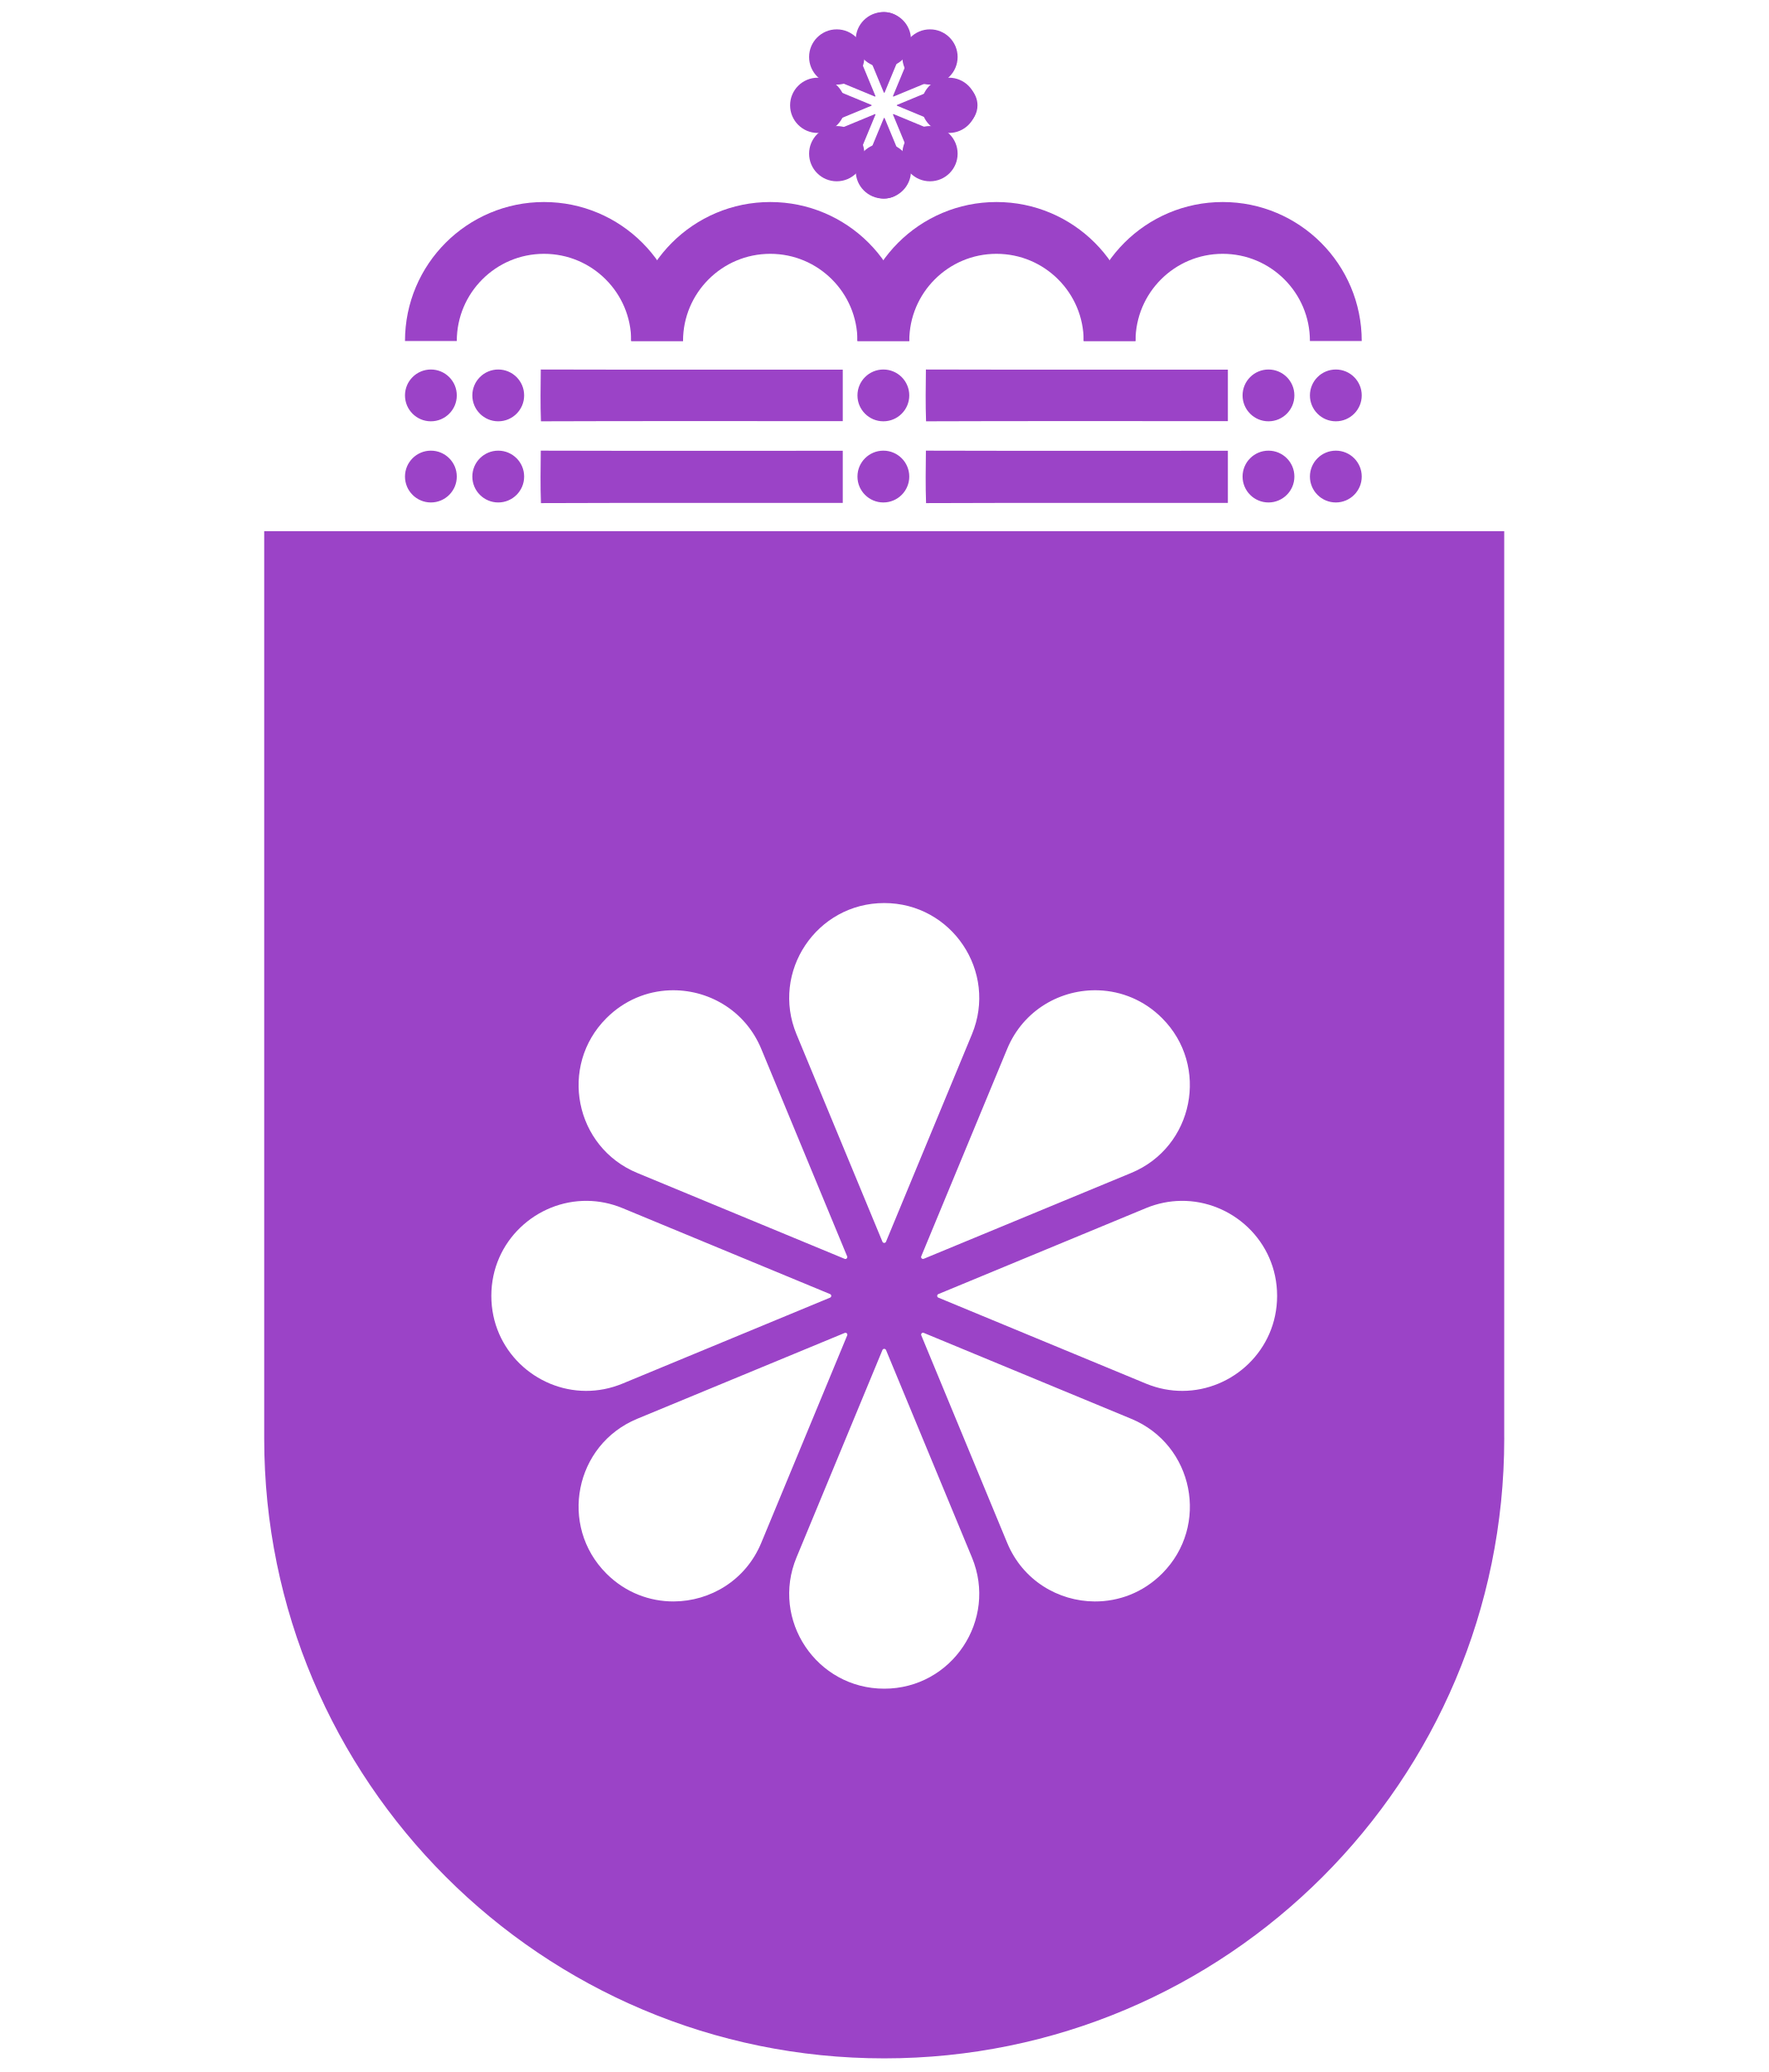
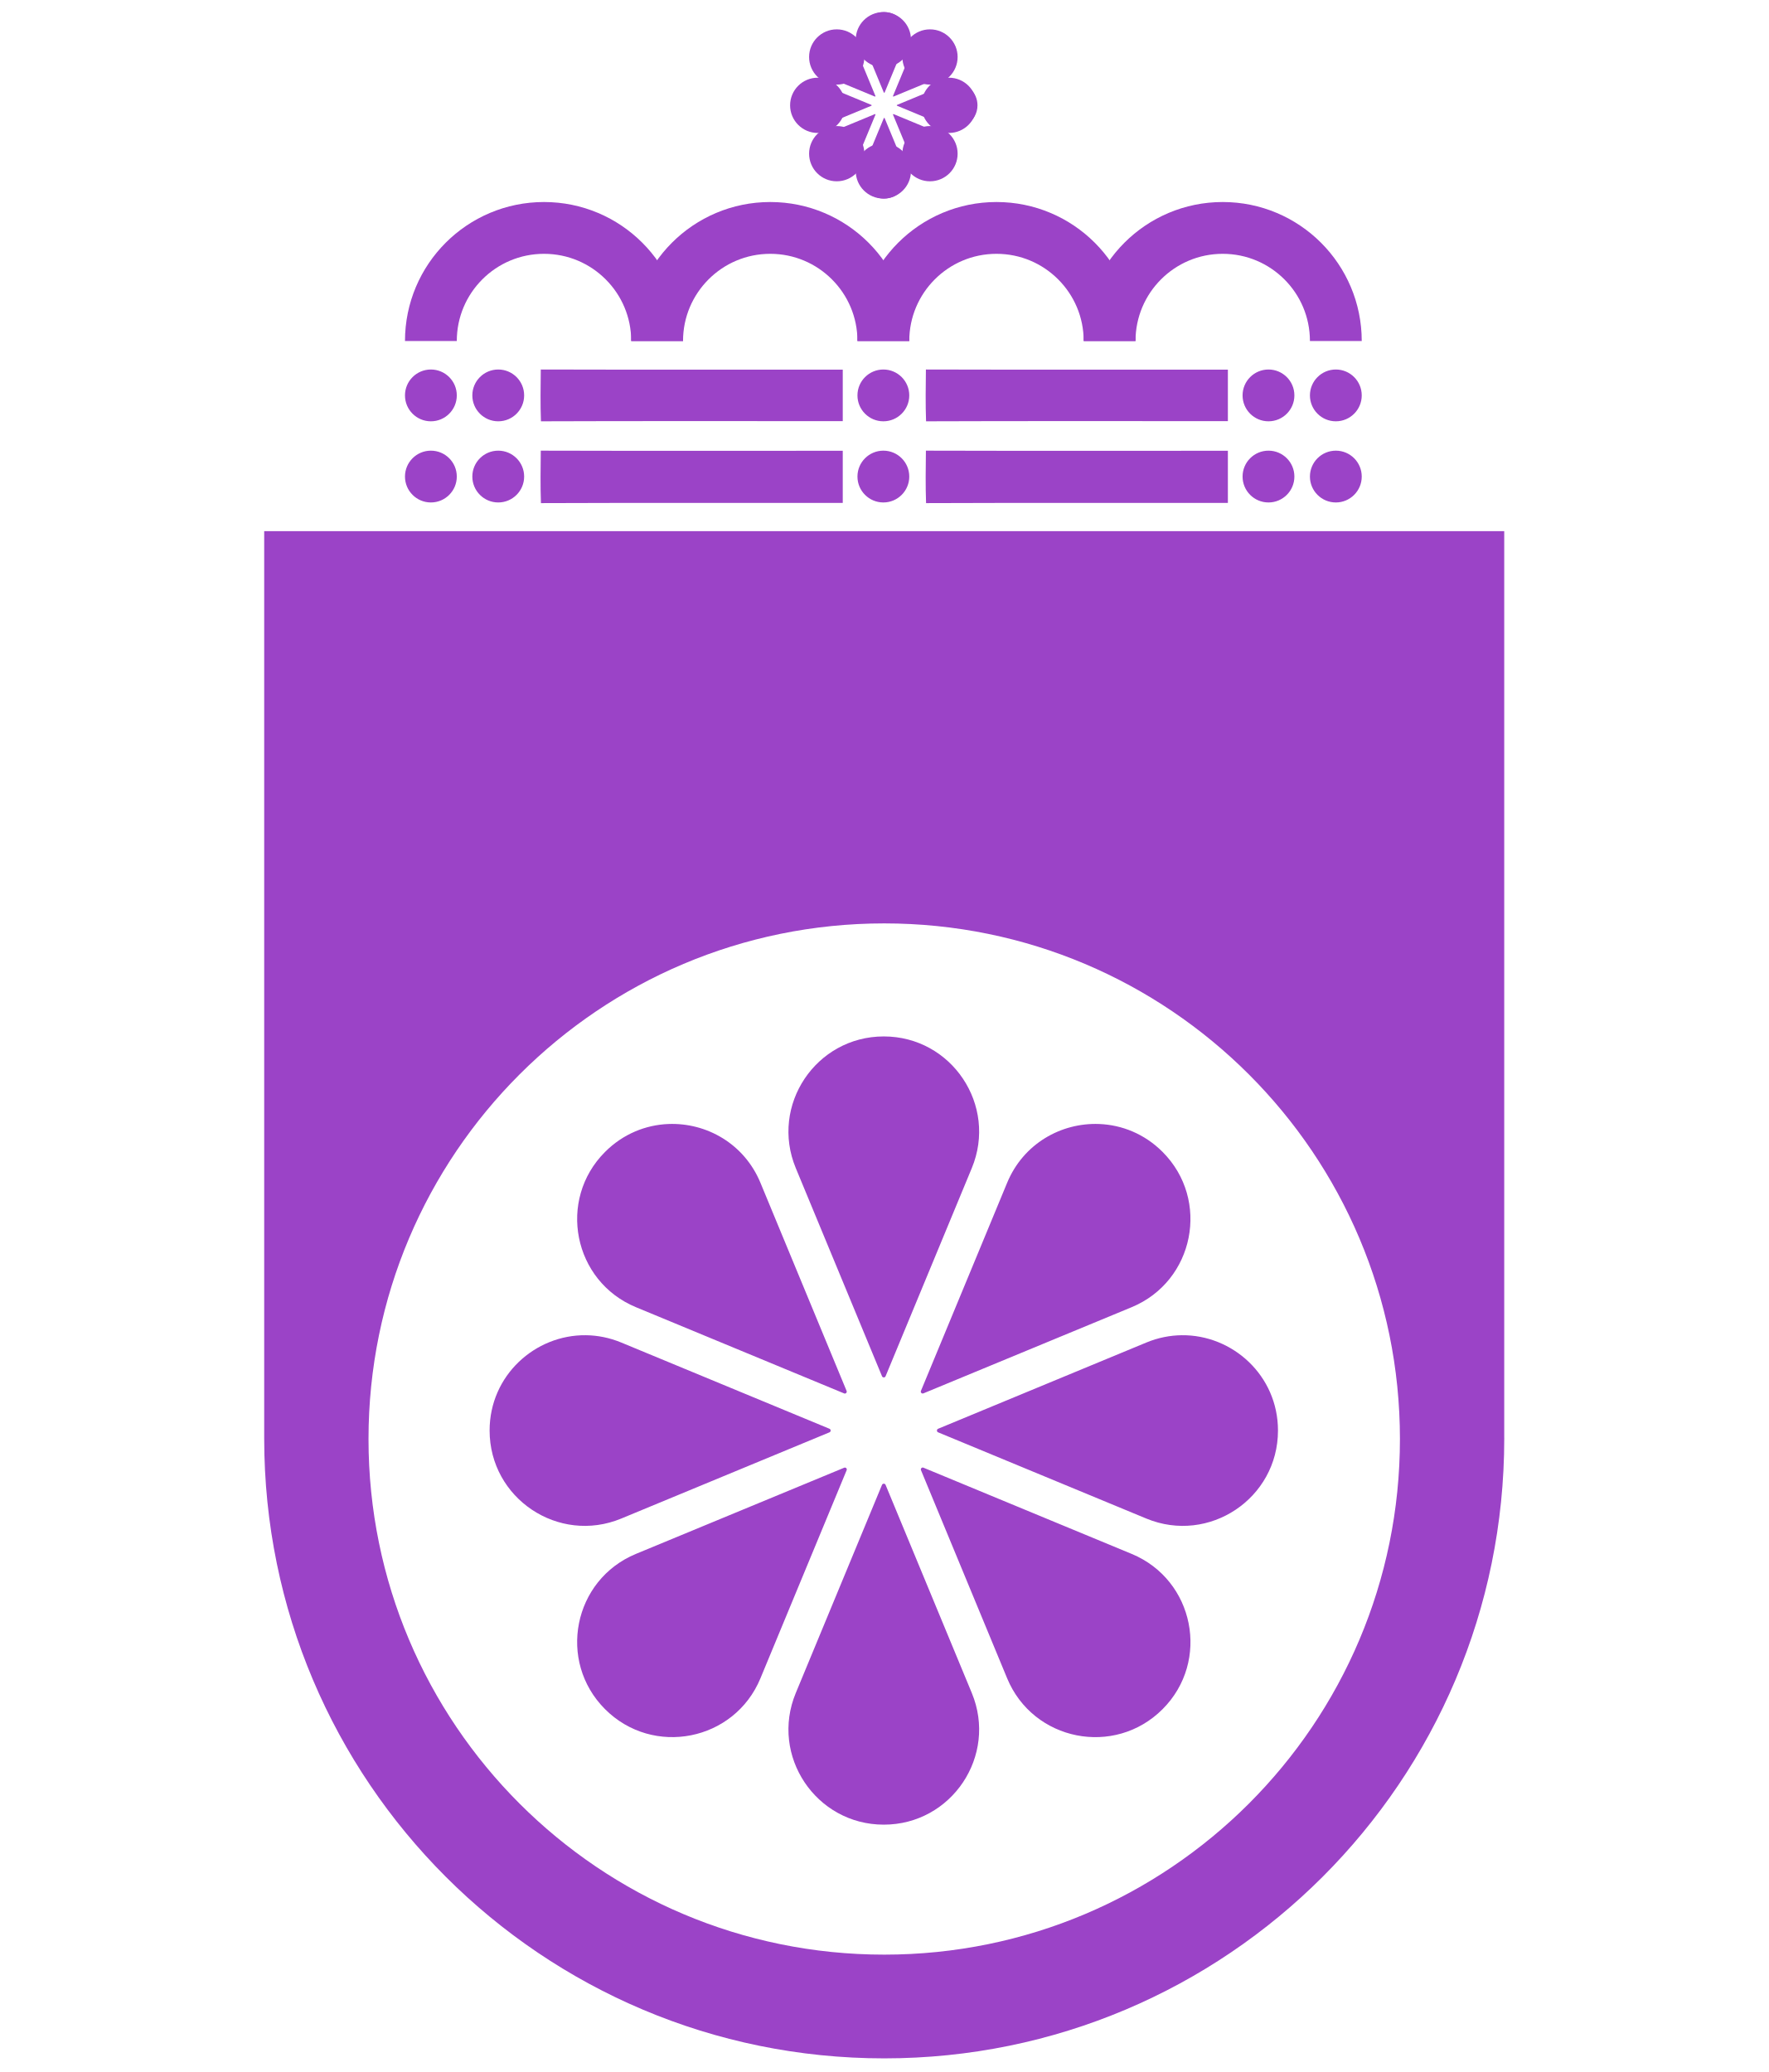
<svg xmlns="http://www.w3.org/2000/svg" width="1024" height="1200" viewBox="0 0 1024 1200">
-   <path id="Path" fill="#9b43c7" stroke="none" d="M 512 1192.105 C 313.722 1192.105 152.982 1031.366 152.982 833.088 C 152.982 832.617 152.996 832.13 152.982 831.66 L 152.982 307.625 L 871.004 307.625 L 871.004 831.66 C 871.004 832.13 871.018 832.603 871.018 833.088 C 871.018 1031.366 710.278 1192.105 512 1192.105 Z M 512 978 C 551.174 978 577.786 938.197 562.795 902 L 513.031 781.854 C 512.844 781.399 512.419 781.178 512 781.178 C 511.58 781.178 511.156 781.399 510.969 781.854 L 461.205 902 C 446.211 938.197 472.826 978 512 978 Z M 633.826 927.482 C 647.744 927.558 661.845 922.398 672.885 911.354 C 700.582 883.654 691.234 836.692 655.039 821.701 L 534.893 771.938 C 533.971 771.561 533.094 772.481 533.471 773.393 L 583.197 893.541 C 592.217 915.316 612.813 927.368 633.826 927.482 Z M 390.189 927.475 C 411.193 927.362 431.781 915.316 440.799 893.541 L 490.564 773.393 C 490.941 772.471 490.019 771.597 489.107 771.971 L 368.957 821.701 C 332.762 836.692 323.441 883.643 351.148 911.354 C 362.185 922.389 376.278 927.549 390.189 927.475 Z M 339.201 805.537 C 346.222 805.567 353.429 804.225 360.498 801.297 L 480.646 751.531 C 481.558 751.154 481.558 749.846 480.646 749.469 L 360.498 699.705 C 353.711 696.891 346.814 695.552 340.059 695.475 C 310.79 695.138 284.5 718.672 284.5 750.5 C 284.5 782.023 310.274 805.415 339.201 805.537 Z M 684.797 805.537 C 713.724 805.415 739.5 782.023 739.5 750.5 C 739.5 718.672 713.211 695.138 683.939 695.475 C 677.187 695.552 670.287 696.891 663.5 699.705 L 543.354 749.469 C 542.442 749.846 542.442 751.154 543.354 751.531 L 663.5 801.297 C 670.569 804.225 677.776 805.567 684.797 805.537 Z M 489.449 729.148 C 490.229 729.21 490.857 728.405 490.529 727.607 L 440.799 607.461 C 431.425 584.841 409.564 572.704 387.727 573.547 C 374.622 574.053 361.541 579.26 351.148 589.652 C 323.451 617.35 332.762 664.309 368.957 679.303 L 489.107 729.066 C 489.223 729.113 489.338 729.14 489.449 729.148 Z M 534.387 729.117 C 534.55 729.127 534.722 729.1 534.893 729.029 L 655.039 679.303 C 691.234 664.309 700.571 617.325 672.85 589.615 C 662.463 579.229 649.377 574.053 636.27 573.547 C 614.43 572.704 592.571 584.841 583.197 607.461 L 533.434 727.607 C 533.13 728.356 533.68 729.076 534.387 729.117 Z M 511.998 719.832 C 512.42 719.832 512.843 719.604 513.031 719.148 L 562.795 599 C 577.786 562.803 551.174 523 512 523 C 472.826 523 446.211 562.803 461.205 599 L 510.969 719.148 C 511.156 719.604 511.576 719.832 511.998 719.832 Z" />
-   <path id="Path-copy" fill="#f99633" stroke="none" visibility="hidden" d="M 511 570 C 465.455 570 434.511 616.277 451.943 658.361 L 509.801 798.049 C 510.236 799.108 511.761 799.108 512.199 798.049 L 570.057 658.361 C 587.486 616.277 556.546 570 511 570 Z M 366.516 628.769 C 351.28 629.357 336.069 635.409 323.987 647.492 C 291.785 679.694 302.612 734.29 344.694 751.722 L 484.384 809.581 C 485.456 810.016 486.472 808.944 486.037 807.885 L 428.22 668.197 C 417.321 641.898 391.904 627.788 366.516 628.769 Z M 655.481 628.769 C 630.089 627.788 604.676 641.898 593.777 668.197 L 535.92 807.885 C 535.485 808.957 536.556 809.976 537.616 809.538 L 677.303 751.722 C 719.385 734.29 730.24 679.666 698.01 647.449 C 685.934 635.374 670.72 629.357 655.481 628.769 Z M 311.094 770.526 C 277.065 770.134 246.501 797.496 246.501 834.501 C 246.501 880.046 292.776 910.99 334.858 893.557 L 474.548 835.7 C 475.608 835.262 475.608 833.739 474.548 833.301 L 334.858 775.444 C 326.966 772.172 318.948 770.616 311.094 770.526 Z M 710.903 770.526 C 703.052 770.616 695.03 772.172 687.139 775.444 L 547.452 833.301 C 546.393 833.739 546.393 835.262 547.452 835.7 L 687.139 893.557 C 729.221 910.99 775.499 880.046 775.499 834.501 C 775.499 797.496 744.935 770.134 710.903 770.526 Z M 537.616 859.423 C 536.544 858.985 535.525 860.057 535.963 861.116 L 593.777 1000.804 C 611.209 1042.888 665.836 1053.74 698.05 1021.514 C 730.252 989.309 719.385 934.71 677.303 917.281 L 537.616 859.423 Z M 484.384 859.464 L 344.694 917.281 C 302.612 934.71 291.773 989.296 323.987 1021.514 C 356.192 1053.715 410.791 1042.888 428.22 1000.804 L 486.077 861.116 C 486.515 860.045 485.444 859.029 484.384 859.464 Z M 511 870.167 C 510.512 870.167 510.018 870.424 509.801 870.953 L 451.943 1010.64 C 434.511 1052.724 465.455 1099 511 1099 C 556.546 1099 587.486 1052.724 570.057 1010.64 L 512.199 870.953 C 511.982 870.424 511.488 870.167 511 870.167 Z" />
+   <path id="Path-copy" fill="#9b43c7" stroke="none" d="M 512 1192.105 C 313.721 1192.105 152.982 1031.367 152.982 833.088 C 152.982 832.617 152.996 832.13 152.982 831.66 L 152.982 307.625 L 871.004 307.625 L 871.004 831.66 C 871.004 832.13 871.018 832.603 871.018 833.088 C 871.018 1031.367 710.279 1192.105 512 1192.105 Z M 512 1132.029 C 676.923 1132.029 810.619 998.331 810.619 833.408 C 810.619 668.484 676.923 534.787 512 534.787 C 347.077 534.787 213.381 668.484 213.381 833.408 C 213.381 998.331 347.077 1132.029 512 1132.029 Z" />
+   <path id="path1" fill="#9b43c7" stroke="none" d="M 511.75 600.25 C 472.447 600.25 445.744 640.184 460.787 676.501 L 510.715 797.044 C 511.091 797.959 512.407 797.959 512.785 797.044 L 562.714 676.501 C 577.754 640.184 551.054 600.25 511.75 600.25 Z M 387.068 650.964 C 373.92 651.472 360.794 656.695 350.367 667.121 C 322.579 694.91 331.922 742.024 368.236 757.067 L 488.782 806.996 C 489.707 807.372 490.584 806.447 490.208 805.532 L 440.315 684.989 C 430.91 662.294 408.977 650.118 387.068 650.964 Z M 636.43 650.964 C 614.518 650.118 592.588 662.294 583.183 684.989 L 533.255 805.532 C 532.879 806.457 533.804 807.337 534.719 806.959 L 655.262 757.067 C 691.576 742.024 700.943 694.886 673.131 667.085 C 662.709 656.664 649.581 651.472 636.43 650.964 Z M 339.241 773.293 C 309.876 772.956 283.501 796.567 283.501 828.5 C 283.501 867.804 323.434 894.507 359.748 879.464 L 480.294 829.535 C 481.208 829.157 481.208 827.844 480.294 827.466 L 359.748 777.537 C 352.939 774.714 346.019 773.371 339.241 773.293 Z M 684.257 773.293 C 677.482 773.371 670.559 774.714 663.75 777.537 L 543.207 827.466 C 542.292 827.844 542.292 829.157 543.207 829.535 L 663.75 879.464 C 700.064 894.507 740 867.804 740 828.5 C 740 796.567 713.624 772.956 684.257 773.293 Z M 534.719 850.008 C 533.794 849.63 532.914 850.554 533.292 851.469 L 583.183 972.012 C 598.226 1008.329 645.366 1017.693 673.165 989.883 C 700.954 962.092 691.576 914.976 655.262 899.936 L 534.719 850.008 Z M 488.782 850.042 L 368.236 899.936 C 331.922 914.976 322.568 962.081 350.367 989.883 C 378.159 1017.672 425.275 1008.329 440.315 972.012 L 490.243 851.469 C 490.621 850.544 489.696 849.667 488.782 850.042 Z M 511.75 859.278 C 511.329 859.278 510.903 859.501 510.715 859.957 L 460.787 980.5 C 445.744 1016.817 472.447 1056.75 511.75 1056.75 C 551.054 1056.75 577.754 1016.817 562.714 980.5 L 512.785 859.957 C 512.598 859.501 512.171 859.278 511.75 859.278 Z" />
  <path id="Path-copy-2" fill="#f99633" stroke="none" visibility="hidden" d="M 512 523 C 472.826 523 446.211 562.803 461.204 599 L 510.969 719.148 C 511.343 720.059 512.655 720.059 513.031 719.148 L 562.796 599 C 577.787 562.803 551.174 523 512 523 Z M 387.727 573.548 C 374.623 574.054 361.54 579.259 351.148 589.652 C 323.45 617.349 332.763 664.308 368.958 679.302 L 489.107 729.067 C 490.029 729.441 490.903 728.519 490.529 727.608 L 440.8 607.46 C 431.426 584.841 409.564 572.704 387.727 573.548 Z M 636.27 573.548 C 614.43 572.704 592.572 584.841 583.198 607.46 L 533.434 727.608 C 533.06 728.53 533.981 729.406 534.893 729.029 L 655.04 679.302 C 691.234 664.308 700.571 617.325 672.85 589.615 C 662.463 579.229 649.377 574.054 636.27 573.548 Z M 340.058 695.475 C 310.79 695.138 284.501 718.672 284.501 750.5 C 284.501 789.675 324.303 816.29 360.498 801.296 L 480.647 751.532 C 481.558 751.155 481.558 749.846 480.647 749.469 L 360.498 699.705 C 353.71 696.891 346.813 695.552 340.058 695.475 Z M 683.939 695.475 C 677.187 695.552 670.287 696.891 663.5 699.705 L 543.353 749.469 C 542.442 749.846 542.442 751.155 543.353 751.532 L 663.5 801.296 C 699.695 816.29 739.499 789.675 739.499 750.5 C 739.499 718.672 713.211 695.138 683.939 695.475 Z M 534.893 771.937 C 533.971 771.56 533.094 772.482 533.471 773.393 L 583.198 893.54 C 598.191 929.738 645.177 939.072 672.884 911.353 C 700.582 883.653 691.234 836.692 655.04 821.701 L 534.893 771.937 Z M 489.107 771.972 L 368.958 821.701 C 332.763 836.692 323.44 883.642 351.148 911.353 C 378.848 939.05 425.809 929.738 440.8 893.54 L 490.564 773.393 C 490.94 772.471 490.019 771.597 489.107 771.972 Z M 512 781.177 C 511.58 781.177 511.156 781.399 510.969 781.853 L 461.204 902 C 446.211 938.198 472.826 978 512 978 C 551.174 978 577.787 938.198 562.796 902 L 513.031 781.853 C 512.844 781.399 512.42 781.177 512 781.177 Z" />
  <g id="Group-copy">
    <path id="svg6-copy-6" fill="#f3852b" stroke="none" visibility="hidden" d="M 313.515 308 C 312.671 302.338 313.063 296.662 313.304 291 C 445.862 291.096 578.42 291.022 710.977 291.037 C 711.008 296.677 711.008 302.309 710.977 307.941 C 578.48 307.978 445.983 307.867 313.515 308 Z" />
    <path id="svg6-copy-2" fill="#9b43c7" stroke="none" d="M 313.227 291.38 C 312.855 281.262 313.028 271.118 313.134 261 C 371.419 261.172 429.705 261.04 487.99 261.066 C 488.003 271.144 488.003 281.209 487.99 291.274 C 429.731 291.34 371.472 291.142 313.227 291.38 Z" />
    <path id="svg6-copy-4" fill="#9b43c7" stroke="none" d="M 536.227 291.38 C 535.855 281.262 536.028 271.118 536.134 261 C 594.419 261.172 652.705 261.04 710.99 261.066 C 711.003 271.144 711.003 281.209 710.99 291.274 C 652.731 291.34 594.472 291.142 536.227 291.38 Z" />
    <path id="svg6-copy-3" fill="#9b43c7" stroke="none" d="M 313.227 244 C 312.855 234.009 313.028 223.991 313.134 214 C 371.419 214.17 429.705 214.039 487.99 214.065 C 488.003 224.017 488.003 233.956 487.99 243.895 C 429.731 243.961 371.472 243.765 313.227 244 Z" />
    <path id="svg6-copy-5" fill="#9b43c7" stroke="none" d="M 536.227 244 C 535.855 234.009 536.028 223.991 536.134 214 C 594.419 214.17 652.705 214.039 710.99 214.065 C 711.003 224.017 711.003 233.956 710.99 243.895 C 652.731 243.961 594.472 243.765 536.227 244 Z" />
    <g id="Group">
      <path id="Shape-copy-12" fill="#9b43c7" fill-rule="evenodd" stroke="none" d="M 264.5 229 C 264.5 220.716 257.784 214 249.5 214 C 241.216 214 234.5 220.716 234.5 229 C 234.5 237.284 241.216 244 249.5 244 C 257.784 244 264.5 237.284 264.5 229 Z" />
      <path id="Shape-copy-15" fill="#9b43c7" fill-rule="evenodd" stroke="none" d="M 303.5 229 C 303.5 220.716 296.784 214 288.5 214 C 280.216 214 273.5 220.716 273.5 229 C 273.5 237.284 280.216 244 288.5 244 C 296.784 244 303.5 237.284 303.5 229 Z" />
      <path id="Shape-copy-17" fill="#9b43c7" fill-rule="evenodd" stroke="none" d="M 264.5 276 C 264.5 267.716 257.784 261 249.5 261 C 241.216 261 234.5 267.716 234.5 276 C 234.5 284.284 241.216 291 249.5 291 C 257.784 291 264.5 284.284 264.5 276 Z" />
      <path id="Shape-copy-16" fill="#9b43c7" fill-rule="evenodd" stroke="none" d="M 303.5 276 C 303.5 267.716 296.784 261 288.5 261 C 280.216 261 273.5 267.716 273.5 276 C 273.5 284.284 280.216 291 288.5 291 C 296.784 291 303.5 284.284 303.5 276 Z" />
      <path id="Shape-copy-19" fill="#9b43c7" fill-rule="evenodd" stroke="none" d="M 749.5 276 C 749.5 267.716 742.784 261 734.5 261 C 726.216 261 719.5 267.716 719.5 276 C 719.5 284.284 726.216 291 734.5 291 C 742.784 291 749.5 284.284 749.5 276 Z" />
      <path id="Shape-copy-18" fill="#9b43c7" fill-rule="evenodd" stroke="none" d="M 788.5 276 C 788.5 267.716 781.784 261 773.5 261 C 765.216 261 758.5 267.716 758.5 276 C 758.5 284.284 765.216 291 773.5 291 C 781.784 291 788.5 284.284 788.5 276 Z" />
      <path id="Shape-copy-13" fill="#9b43c7" fill-rule="evenodd" stroke="none" d="M 788.5 229 C 788.5 220.716 781.784 214 773.5 214 C 765.216 214 758.5 220.716 758.5 229 C 758.5 237.284 765.216 244 773.5 244 C 781.784 244 788.5 237.284 788.5 229 Z" />
      <path id="Shape-copy-14" fill="#9b43c7" fill-rule="evenodd" stroke="none" d="M 749.5 229 C 749.5 220.716 742.784 214 734.5 214 C 726.216 214 719.5 220.716 719.5 229 C 719.5 237.284 726.216 244 734.5 244 C 742.784 244 749.5 237.284 749.5 229 Z" />
      <path id="Shape-copy-20" fill="#9b43c7" fill-rule="evenodd" stroke="none" d="M 526.5 229 C 526.5 220.716 519.784 214 511.5 214 C 503.216 214 496.5 220.716 496.5 229 C 496.5 237.284 503.216 244 511.5 244 C 519.784 244 526.5 237.284 526.5 229 Z" />
      <path id="Shape-copy-21" fill="#9b43c7" fill-rule="evenodd" stroke="none" d="M 526.5 276 C 526.5 267.716 519.784 261 511.5 261 C 503.216 261 496.5 267.716 496.5 276 C 496.5 284.284 503.216 291 511.5 291 C 519.784 291 526.5 284.284 526.5 276 Z" />
    </g>
    <g id="g1">
      <path id="Path-copy-4" fill="#9b43c7" stroke="none" d="M 512 7 C 502.701 7 496.384 16.448 499.943 25.04 L 511.755 53.558 C 511.844 53.774 512.155 53.774 512.245 53.558 L 524.057 25.04 C 527.615 16.448 521.299 7 512 7 Z M 482.502 18.998 C 479.392 19.118 476.286 20.354 473.82 22.821 C 467.245 29.395 469.456 40.541 478.047 44.1 L 506.566 55.913 C 506.785 56.001 506.992 55.783 506.904 55.566 L 495.1 27.048 C 492.875 21.679 487.686 18.798 482.502 18.998 Z M 541.497 18.998 C 536.313 18.798 531.125 21.679 528.9 27.048 L 517.088 55.566 C 516.999 55.785 517.218 55.993 517.434 55.904 L 545.952 44.1 C 554.544 40.541 556.76 29.389 550.18 22.812 C 547.714 20.347 544.608 19.118 541.497 18.998 Z M 471.187 47.939 C 464.24 47.859 458 53.445 458 61 C 458 70.299 467.448 76.616 476.039 73.057 L 504.558 61.245 C 504.774 61.156 504.774 60.845 504.558 60.755 L 476.039 48.943 C 474.428 48.275 472.791 47.958 471.187 47.939 Z M 552.812 47.939 C 551.209 47.958 549.571 48.275 547.96 48.943 L 519.442 60.755 C 519.226 60.845 519.226 61.156 519.442 61.245 L 547.96 73.057 C 556.552 76.616 566 70.299 566 61 C 566 53.445 559.76 47.859 552.812 47.939 Z M 517.434 66.088 C 517.215 65.999 517.007 66.218 517.096 66.434 L 528.9 94.952 C 532.459 103.544 543.611 105.76 550.188 99.181 C 556.762 92.606 554.544 81.459 545.952 77.901 L 517.434 66.088 Z M 506.566 66.097 L 478.047 77.901 C 469.456 81.459 467.243 92.603 473.82 99.181 C 480.395 105.755 491.541 103.544 495.1 94.952 L 506.912 66.434 C 507.001 66.215 506.782 66.008 506.566 66.097 Z M 512 68.282 C 511.9 68.282 511.8 68.334 511.755 68.442 L 499.943 96.96 C 496.384 105.552 502.701 115 512 115 C 521.299 115 527.615 105.552 524.057 96.96 L 512.245 68.442 C 512.2 68.334 512.1 68.282 512 68.282 Z" />
      <g id="g2">
        <path id="Shape" fill="#9b43c7" fill-rule="evenodd" stroke="none" d="M 565.5 61 C 565.5 52.163 558.337 45 549.5 45 C 540.663 45 533.5 52.163 533.5 61 C 533.5 69.837 540.663 77 549.5 77 C 558.337 77 565.5 69.837 565.5 61 Z" />
        <path id="Shape-copy" fill="#9b43c7" fill-rule="evenodd" stroke="none" d="M 554.5 89 C 554.5 80.163 547.337 73 538.5 73 C 529.663 73 522.5 80.163 522.5 89 C 522.5 97.837 529.663 105 538.5 105 C 547.337 105 554.5 97.837 554.5 89 Z" />
        <path id="Shape-copy-2" fill="#9b43c7" fill-rule="evenodd" stroke="none" d="M 527.5 99 C 527.5 90.163 520.337 83 511.5 83 C 502.663 83 495.5 90.163 495.5 99 C 495.5 107.837 502.663 115 511.5 115 C 520.337 115 527.5 107.837 527.5 99 Z" />
        <path id="Shape-copy-3" fill="#9b43c7" fill-rule="evenodd" stroke="none" d="M 489.5 61 C 489.5 52.163 482.337 45 473.5 45 C 464.663 45 457.5 52.163 457.5 61 C 457.5 69.837 464.663 77 473.5 77 C 482.337 77 489.5 69.837 489.5 61 Z" />
        <path id="Shape-copy-4" fill="#9b43c7" fill-rule="evenodd" stroke="none" d="M 500.5 89 C 500.5 80.163 493.337 73 484.5 73 C 475.663 73 468.5 80.163 468.5 89 C 468.5 97.837 475.663 105 484.5 105 C 493.337 105 500.5 97.837 500.5 89 Z" />
        <path id="Shape-copy-7" fill="#9b43c7" fill-rule="evenodd" stroke="none" d="M 554.5 33 C 554.5 41.837 547.337 49 538.5 49 C 529.663 49 522.5 41.837 522.5 33 C 522.5 24.163 529.663 17 538.5 17 C 547.337 17 554.5 24.163 554.5 33 Z" />
        <path id="Shape-copy-6" fill="#9b43c7" fill-rule="evenodd" stroke="none" d="M 527.5 23 C 527.5 31.837 520.337 39 511.5 39 C 502.663 39 495.5 31.837 495.5 23 C 495.5 14.163 502.663 7 511.5 7 C 520.337 7 527.5 14.163 527.5 23 Z" />
        <path id="Shape-copy-5" fill="#9b43c7" fill-rule="evenodd" stroke="none" d="M 500.5 33 C 500.5 41.837 493.337 49 484.5 49 C 475.663 49 468.5 41.837 468.5 33 C 468.5 24.163 475.663 17 484.5 17 C 493.337 17 500.5 24.163 500.5 33 Z" />
      </g>
    </g>
    <g id="g3">
-       <path id="path1" fill="none" stroke="#9b43c7" stroke-width="30" d="M 380.5 197.5 C 380.5 161.325 351.175 132 315 132 C 278.825 132 249.5 161.325 249.5 197.5 M 380.5 197.5" />
+       <path id="Path" fill="none" stroke="#9b43c7" stroke-width="30" d="M 380.5 197.5 C 380.5 161.325 351.175 132 315 132 C 278.825 132 249.5 161.325 249.5 197.5 M 380.5 197.5" />
      <path id="path2" fill="none" stroke="#9b43c7" stroke-width="30" d="M 511.5 197.5 C 511.5 161.325 482.175 132 446 132 C 409.825 132 380.5 161.325 380.5 197.5 M 511.5 197.5" />
      <path id="path3" fill="none" stroke="#9b43c7" stroke-width="30" d="M 642.5 197.5 C 642.5 161.325 613.175 132 577 132 C 540.825 132 511.5 161.325 511.5 197.5 M 642.5 197.5" />
      <path id="Path-copy-3" fill="none" stroke="#9b43c7" stroke-width="30" d="M 773.5 197.5 C 773.5 161.325 744.175 132 708 132 C 671.825 132 642.5 161.325 642.5 197.5 M 773.5 197.5" />
    </g>
  </g>
</svg>
